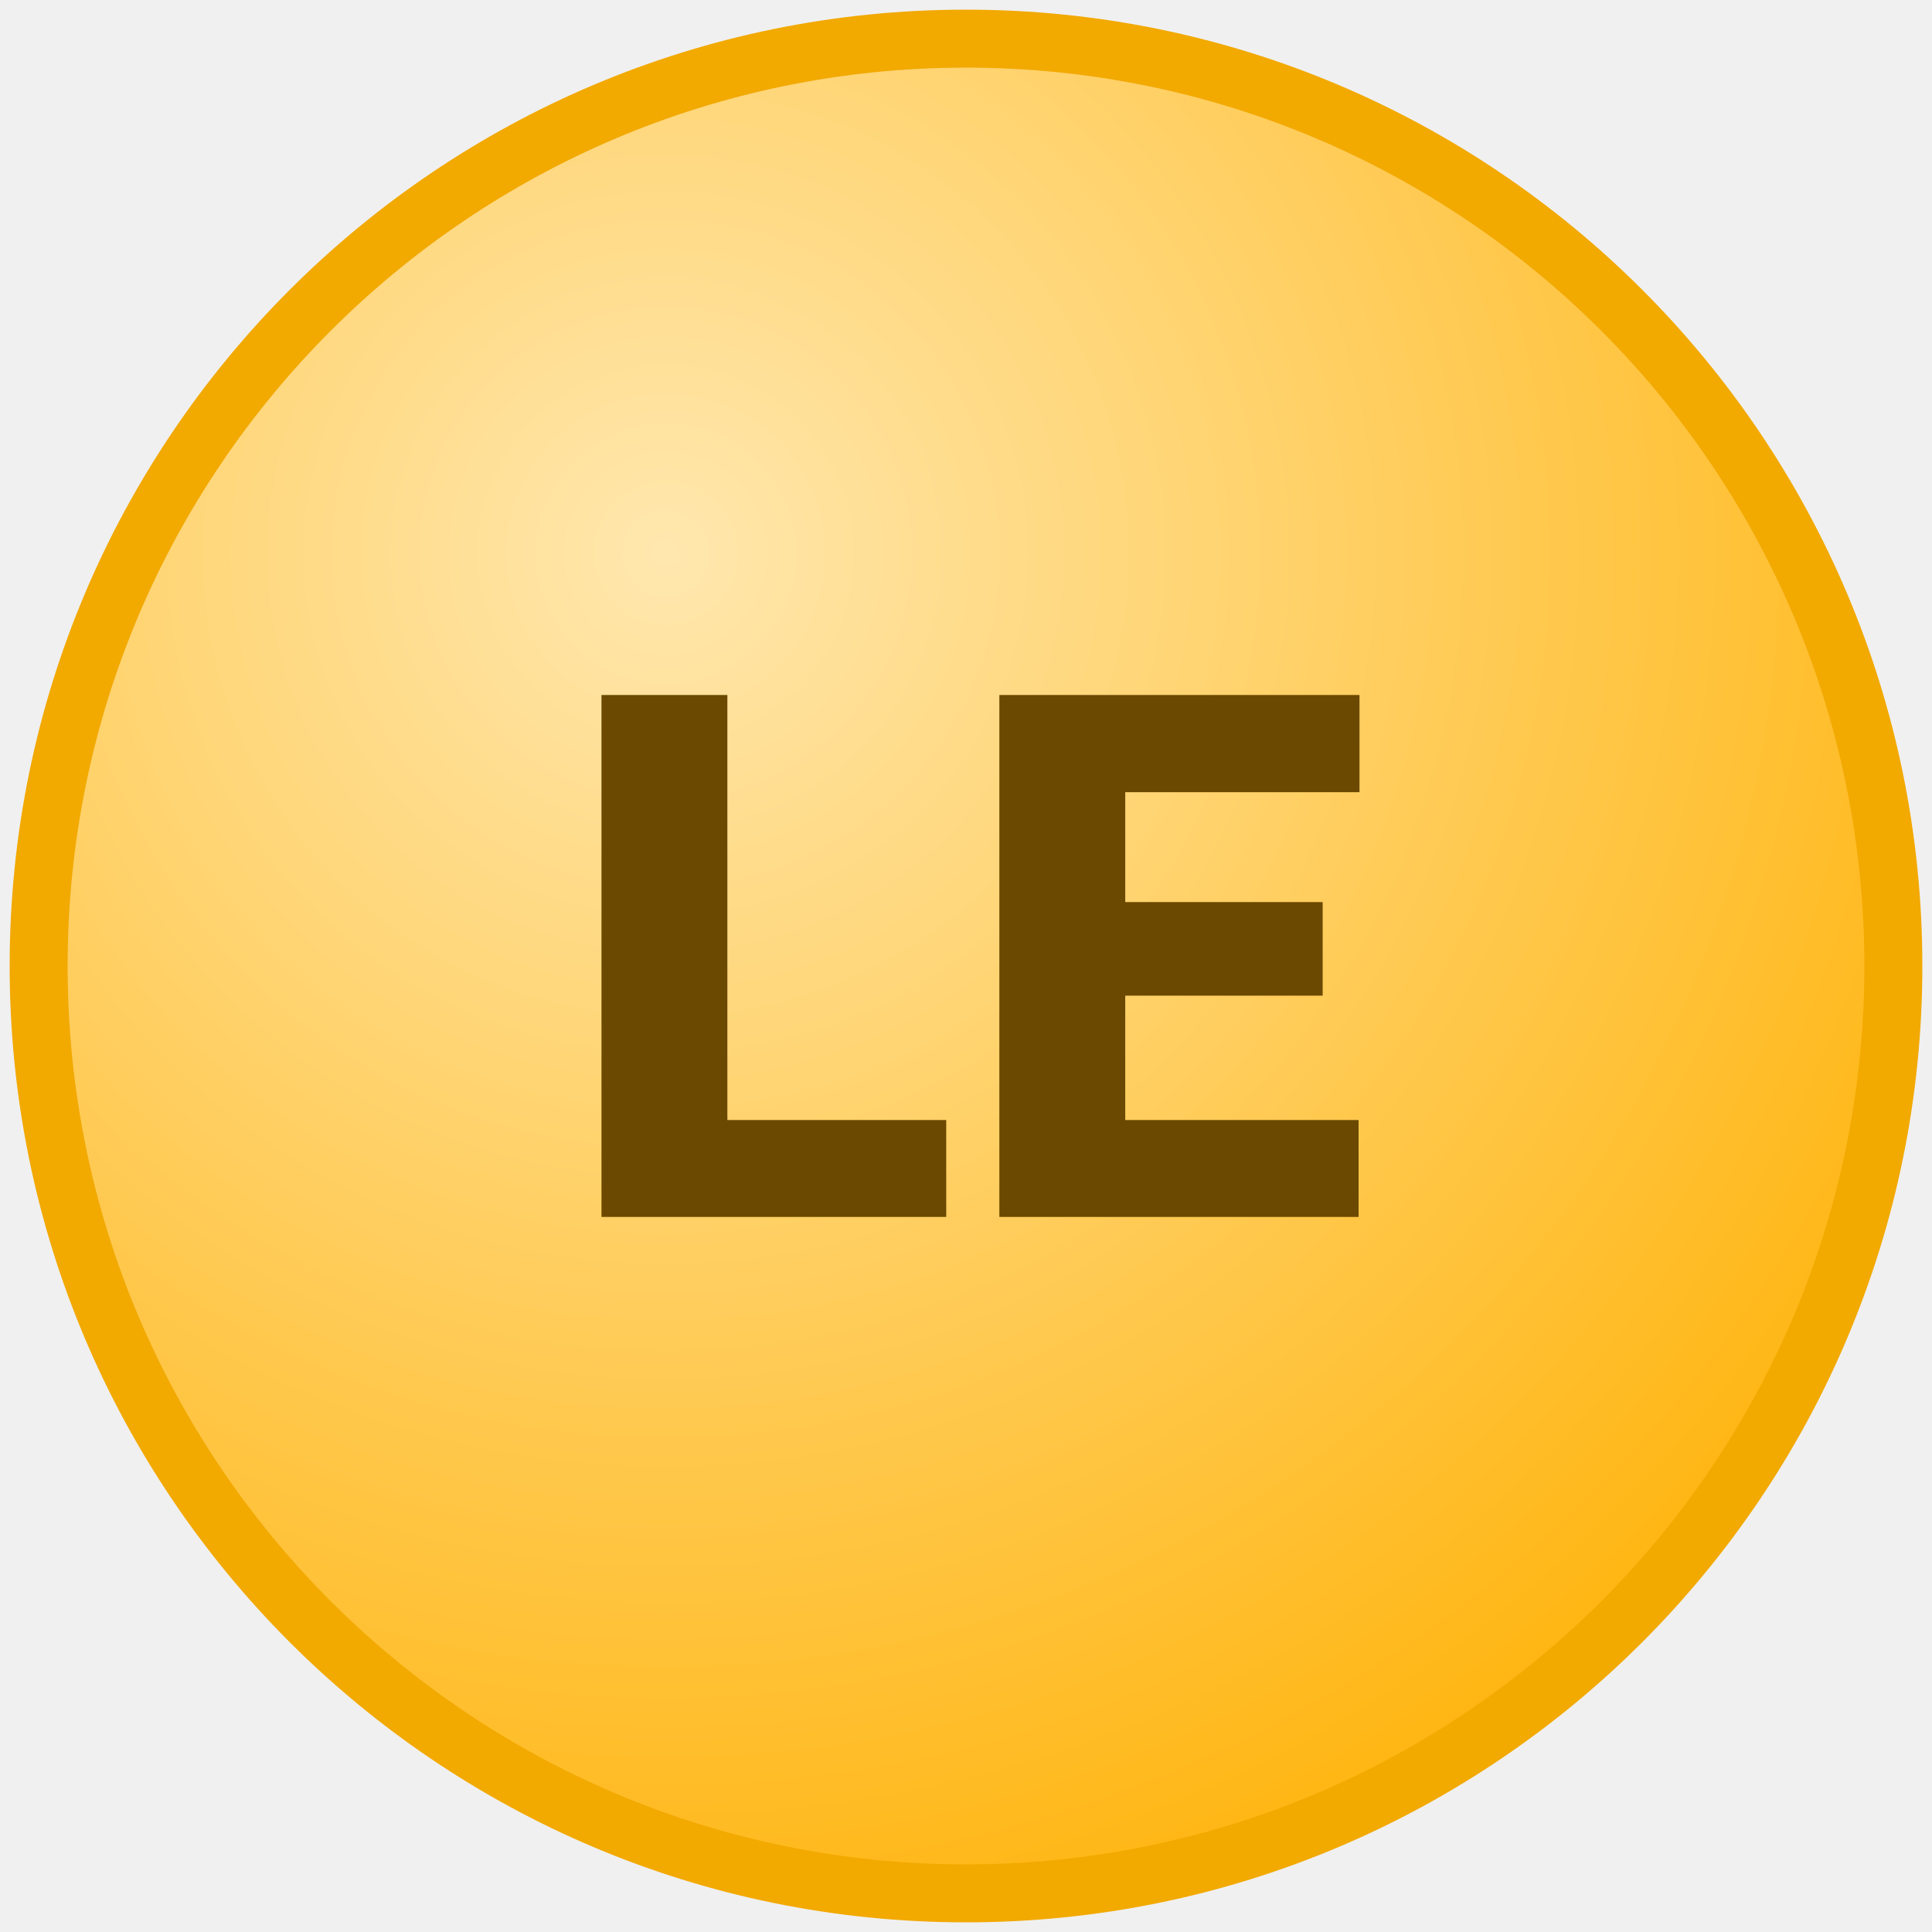
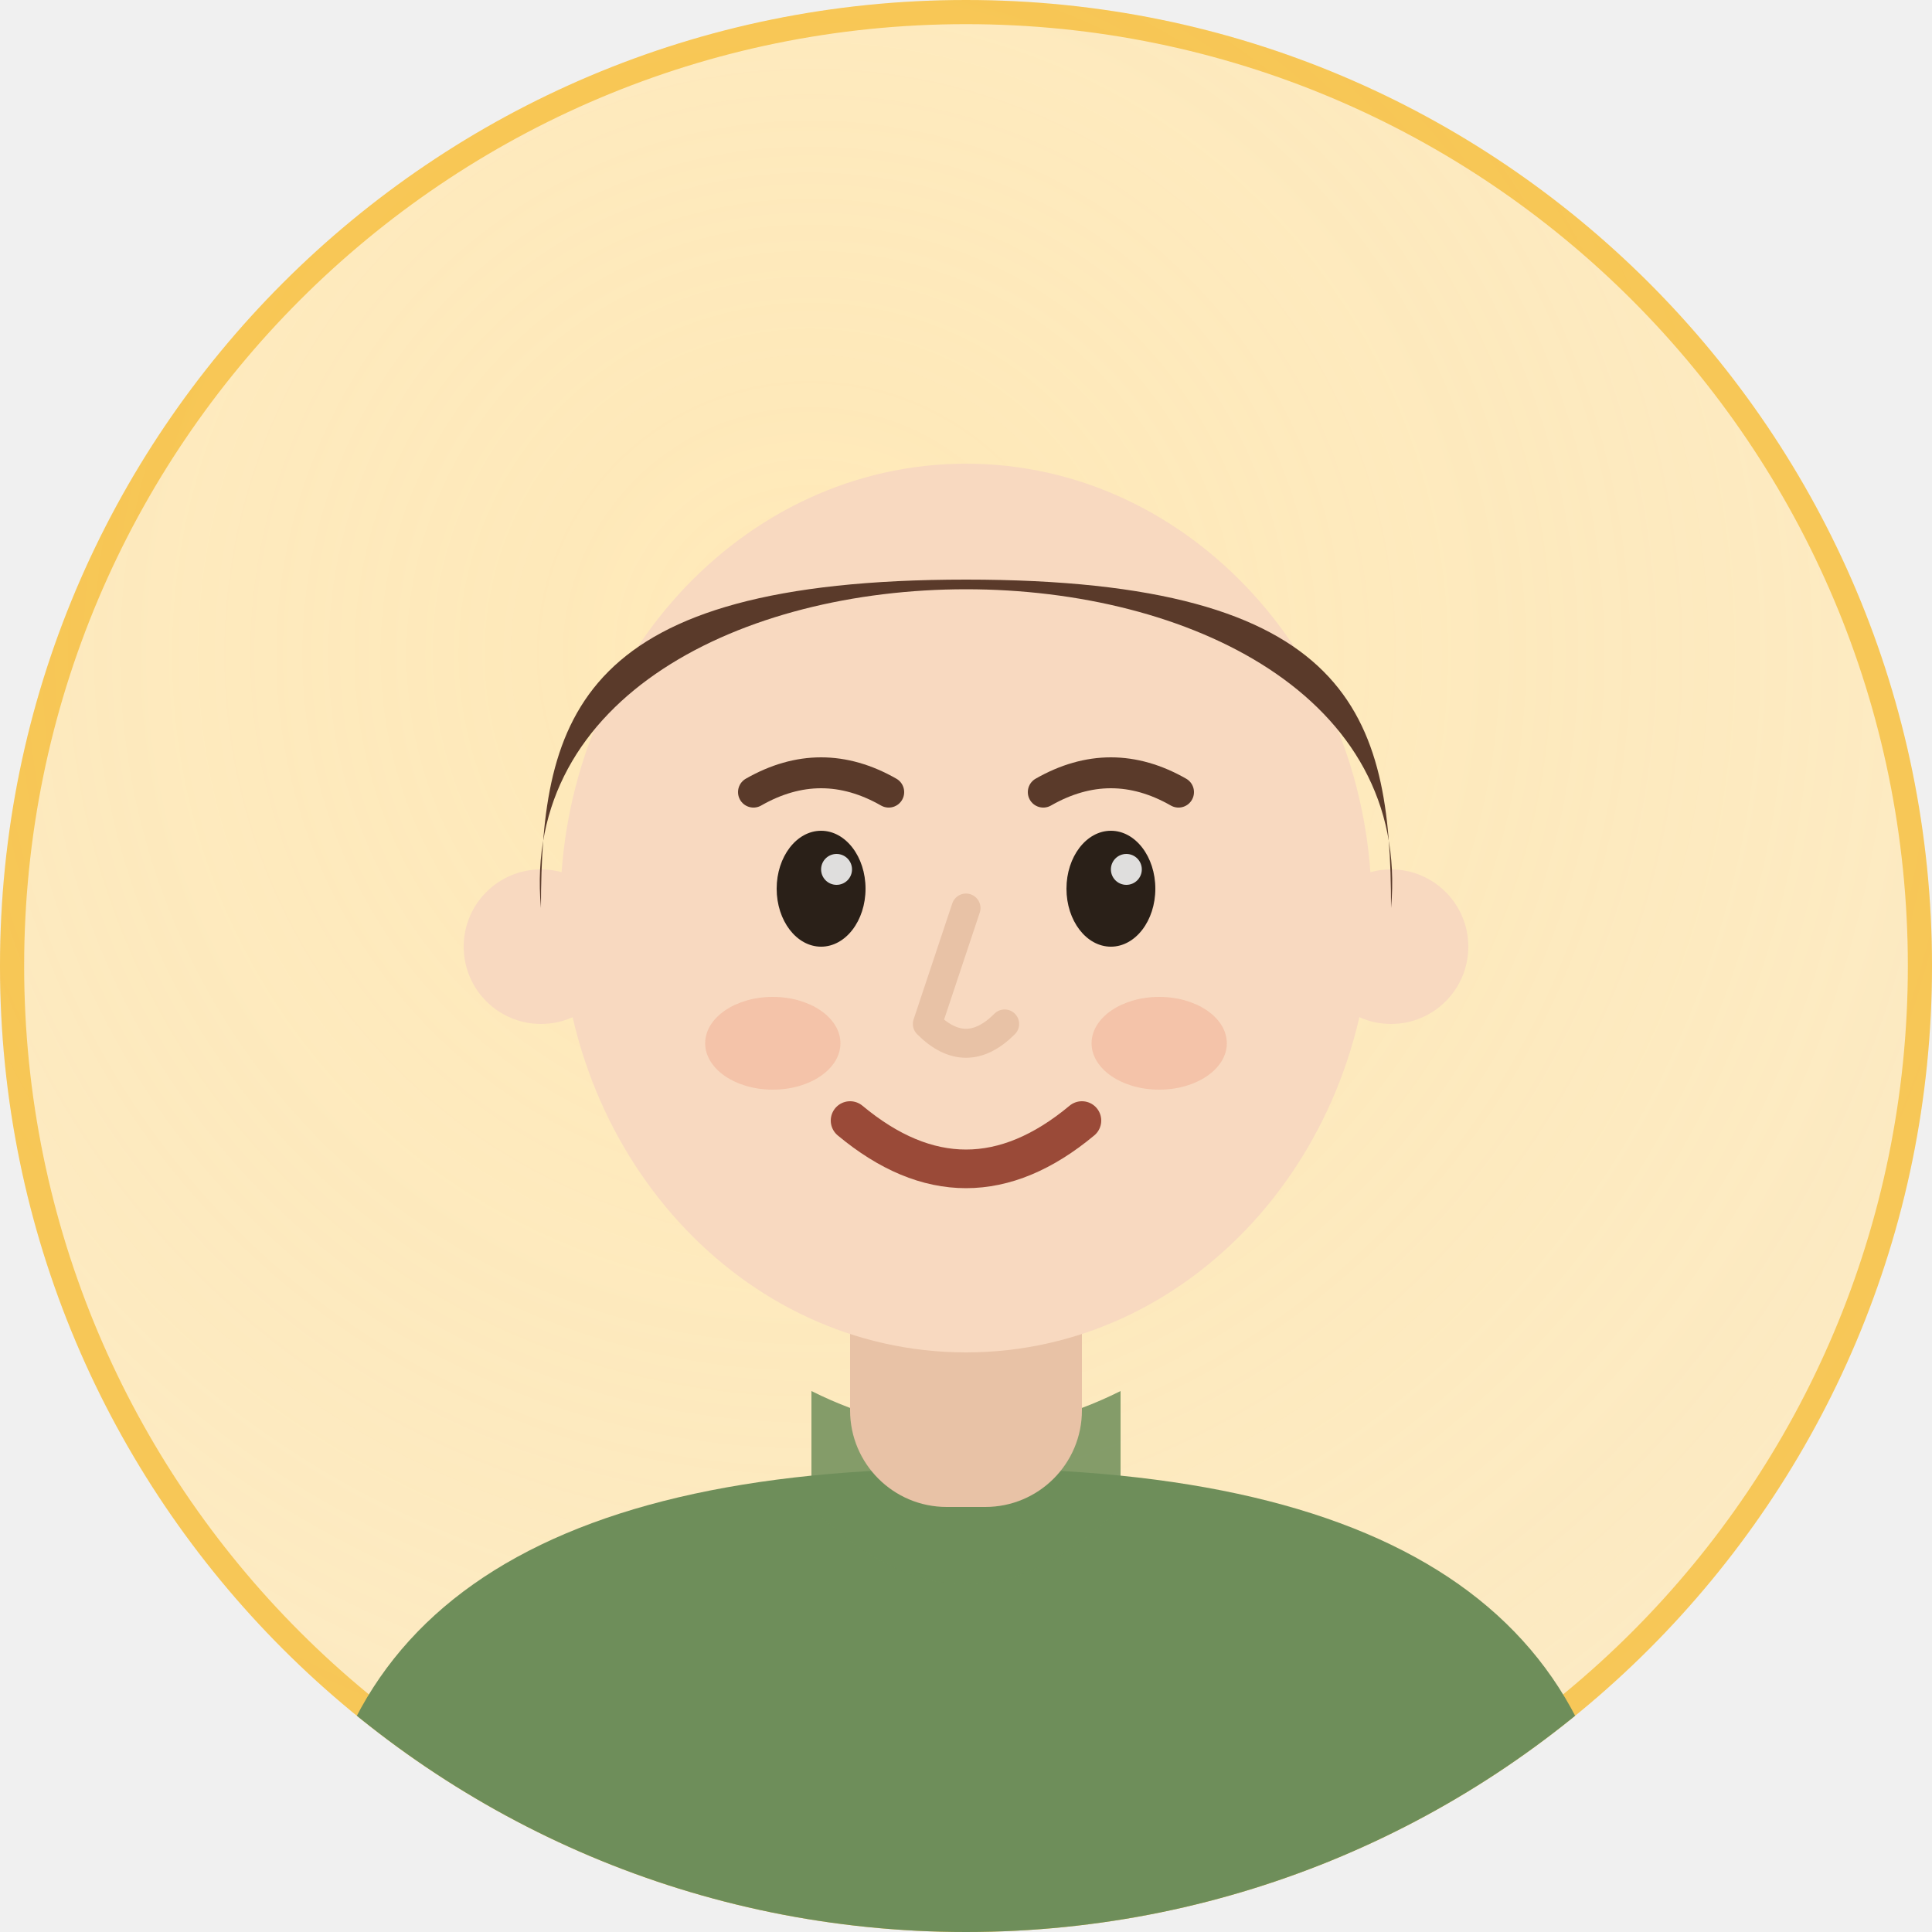
- <svg xmlns="http://www.w3.org/2000/svg" viewBox="0 0 100 100" role="img" aria-label="LE avatar">
+ <svg xmlns="http://www.w3.org/2000/svg" viewBox="0 0 100 100" role="img" aria-label="member portrait">
  <defs>
-     <radialGradient id="bg" cx="34%" cy="28%" r="85%">
-       <stop offset="0%" stop-color="#FFE7AE" />
-       <stop offset="100%" stop-color="#FFB000" />
+     <radialGradient id="bg" cx="42%" cy="34%" r="75%">
+       <stop offset="0%" stop-color="#FFE9B8" />
+       <stop offset="100%" stop-color="#FFE9B8" stop-opacity="0.78" />
    </radialGradient>
+     <clipPath id="disc">
+       <circle cx="50" cy="50" r="50" />
+     </clipPath>
  </defs>
-   <circle cx="50" cy="50" r="48" fill="url(#bg)" stroke="#F2A900" stroke-width="3" />
-   <text x="50" y="50" font-family="-apple-system,BlinkMacSystemFont,'Segoe UI',Roboto,Helvetica,Arial,sans-serif" font-size="38" font-weight="800" fill="#6B4900" text-anchor="middle" dominant-baseline="central">LE</text>
+   <g clip-path="url(#disc)">
+     <rect x="0" y="0" width="100" height="100" fill="url(#bg)" />
+     <circle cx="50" cy="50" r="50" fill="none" stroke="#F2A900" stroke-width="2.5" stroke-opacity="0.55" />
+     <path d="M16 100 Q16 76 50 76 Q84 76 84 100 Z" fill="#6E8E5A" />
+     <path d="M42 78 Q50 86 58 78 L58 72 Q50 76 42 72 Z" fill="#6E8E5A" opacity="0.85" />
+     <rect x="44" y="64" width="12" height="14" rx="5" fill="#E8C2A6" />
+     <ellipse cx="50" cy="47" rx="21" ry="23" fill="#F8D9C0" />
+     <circle cx="28" cy="49" r="4" fill="#F8D9C0" />
+     <circle cx="72" cy="49" r="4" fill="#F8D9C0" />
+     <ellipse cx="40" cy="54" rx="3.5" ry="2.4" fill="#E8896B" opacity="0.28" />
+     <ellipse cx="60" cy="54" rx="3.5" ry="2.4" fill="#E8896B" opacity="0.28" />
+     <ellipse cx="42.5" cy="46" rx="2.3" ry="3" fill="#2A2018" />
+     <ellipse cx="57.5" cy="46" rx="2.3" ry="3" fill="#2A2018" />
+     <circle cx="43.3" cy="45" r="0.8" fill="#fff" opacity="0.85" />
+     <circle cx="58.3" cy="45" r="0.8" fill="#fff" opacity="0.85" />
+     <path d="M39 41 Q42.5 39 46 41" stroke="#5A3A2A" stroke-width="1.6" fill="none" stroke-linecap="round" />
+     <path d="M54 41 Q57.5 39 61 41" stroke="#5A3A2A" stroke-width="1.6" fill="none" stroke-linecap="round" />
+     <path d="M50 47 L48 53 Q50 55 52 53" stroke="#E8C2A6" stroke-width="1.5" fill="none" stroke-linecap="round" stroke-linejoin="round" />
+     <path d="M44 58 Q50 63 56 58" stroke="#9A4A38" stroke-width="2" fill="none" stroke-linecap="round" />
+     <path d="M28 47 C26 25 74 25 72 47 C72 37 70 30 50 30 C30 30 28 37 28 47 Z" fill="#5A3A2A" />
+   </g>
</svg>
